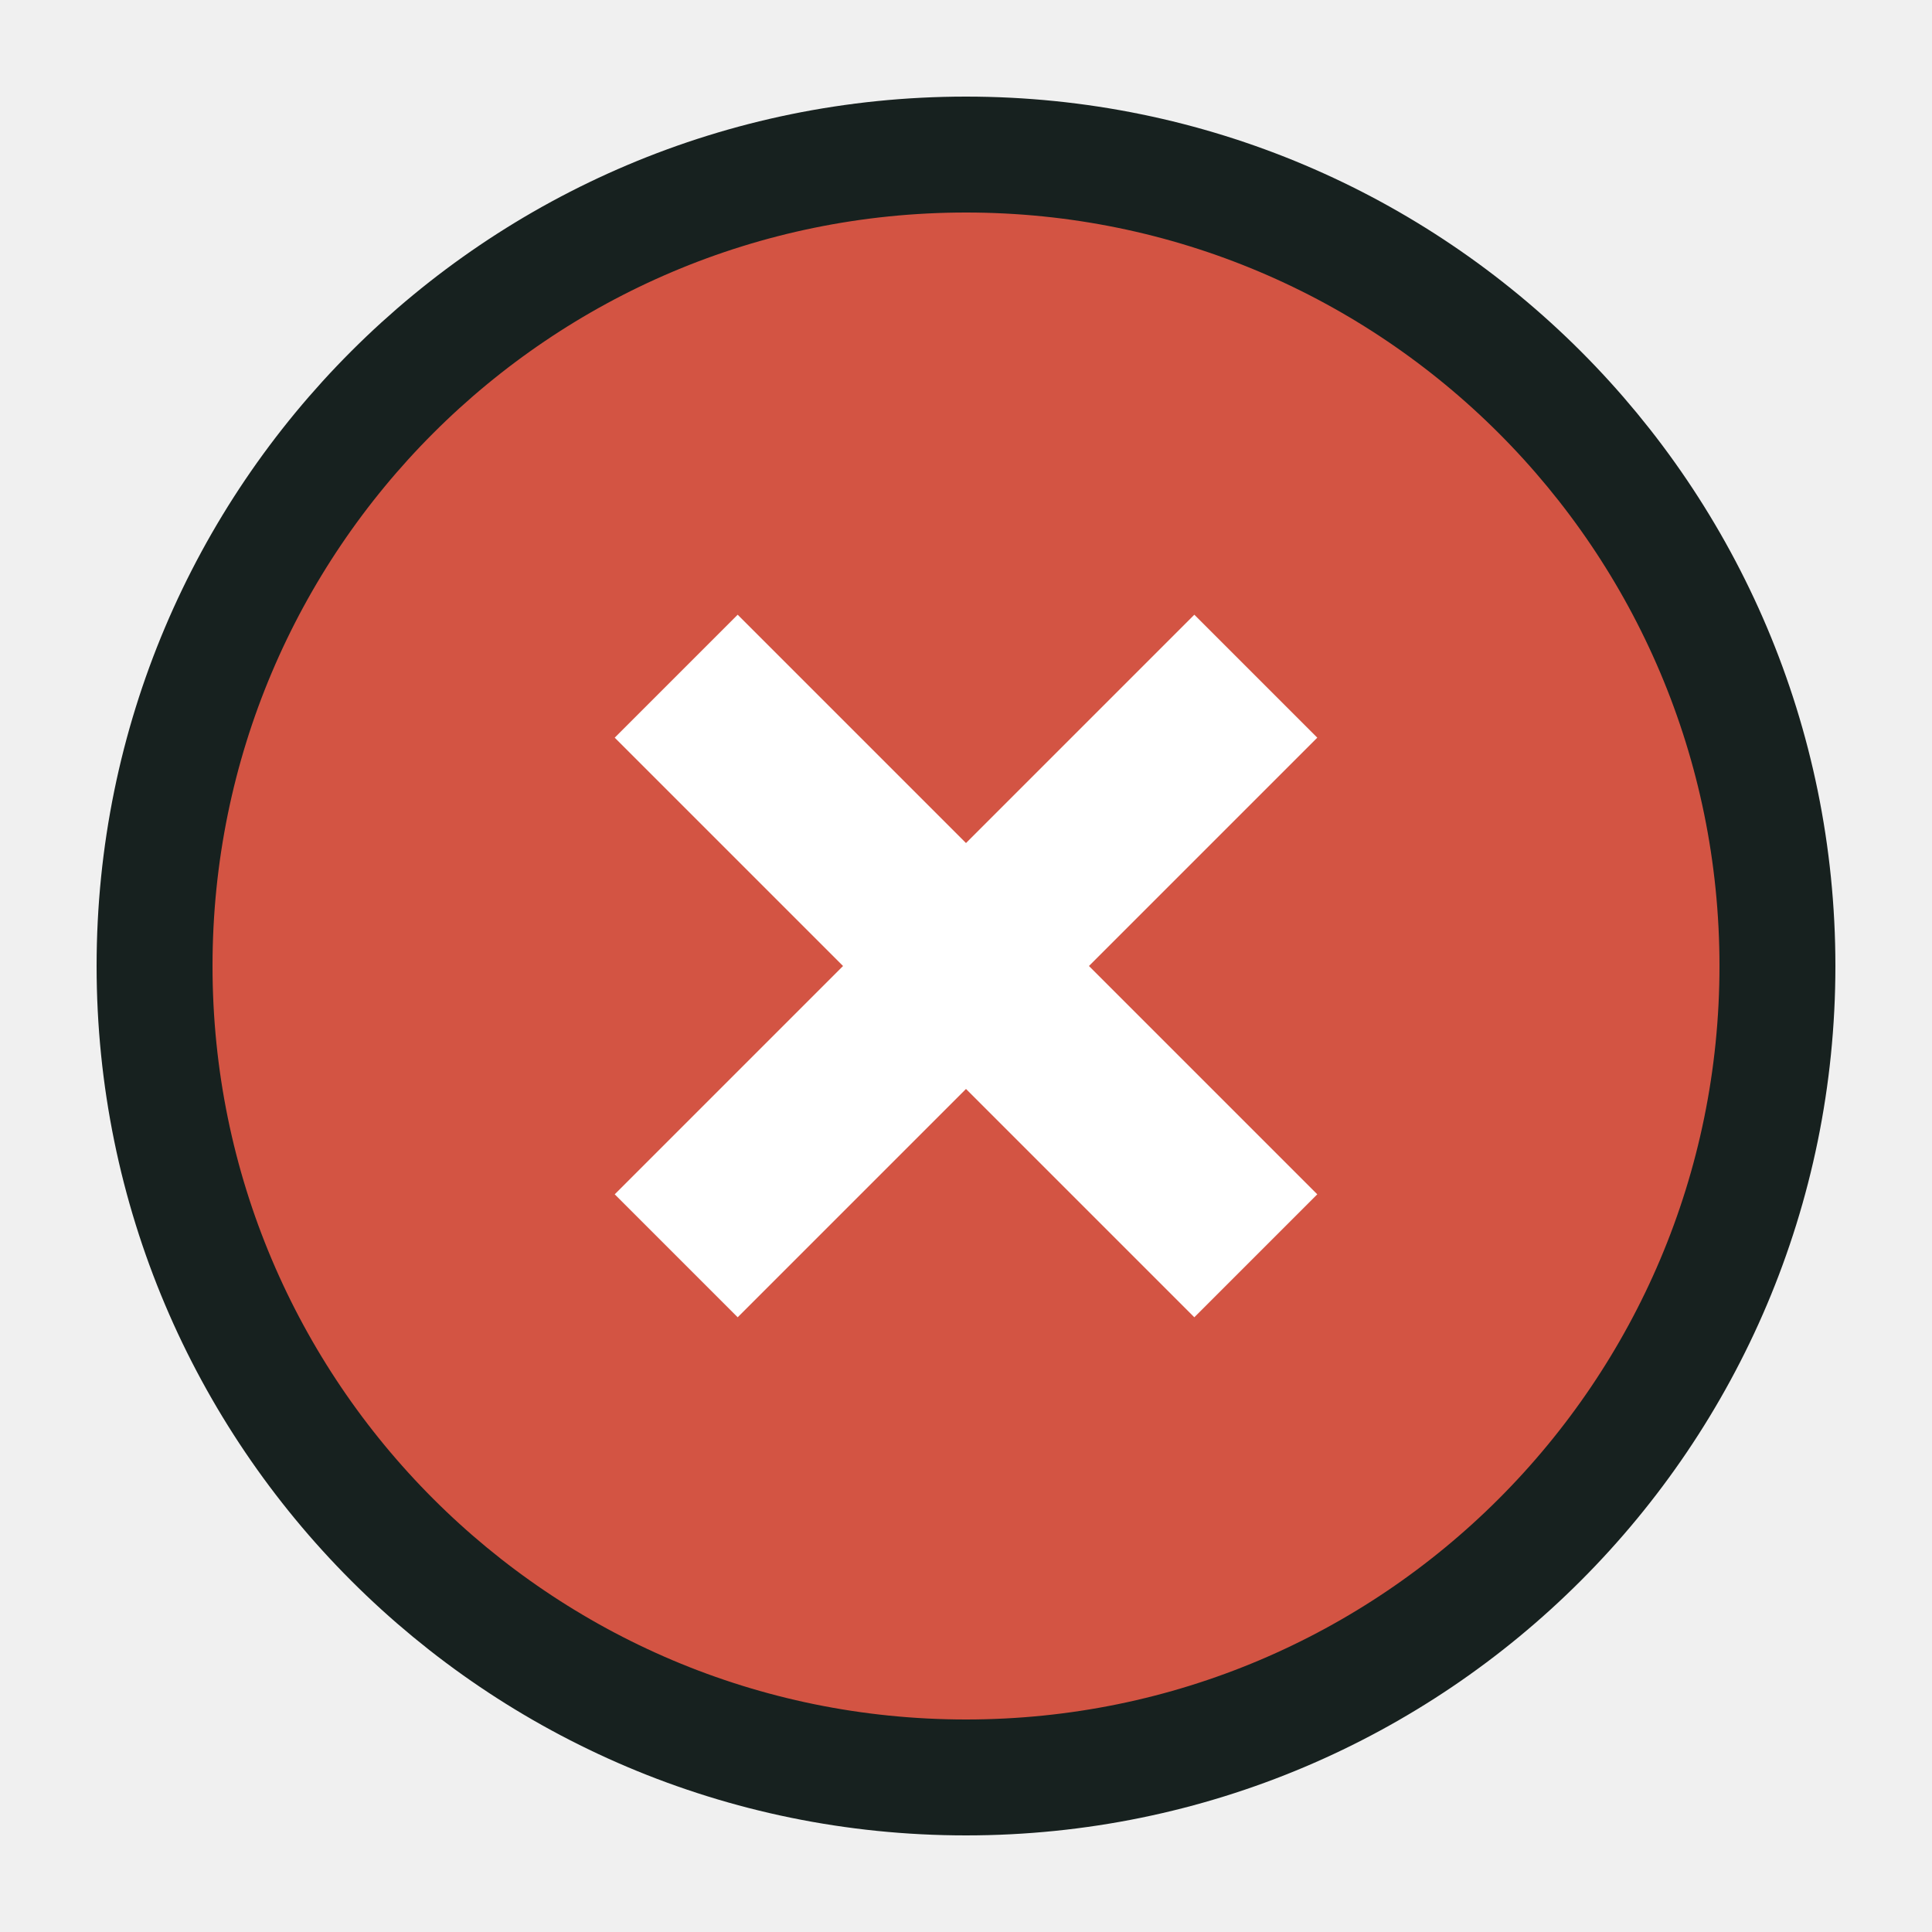
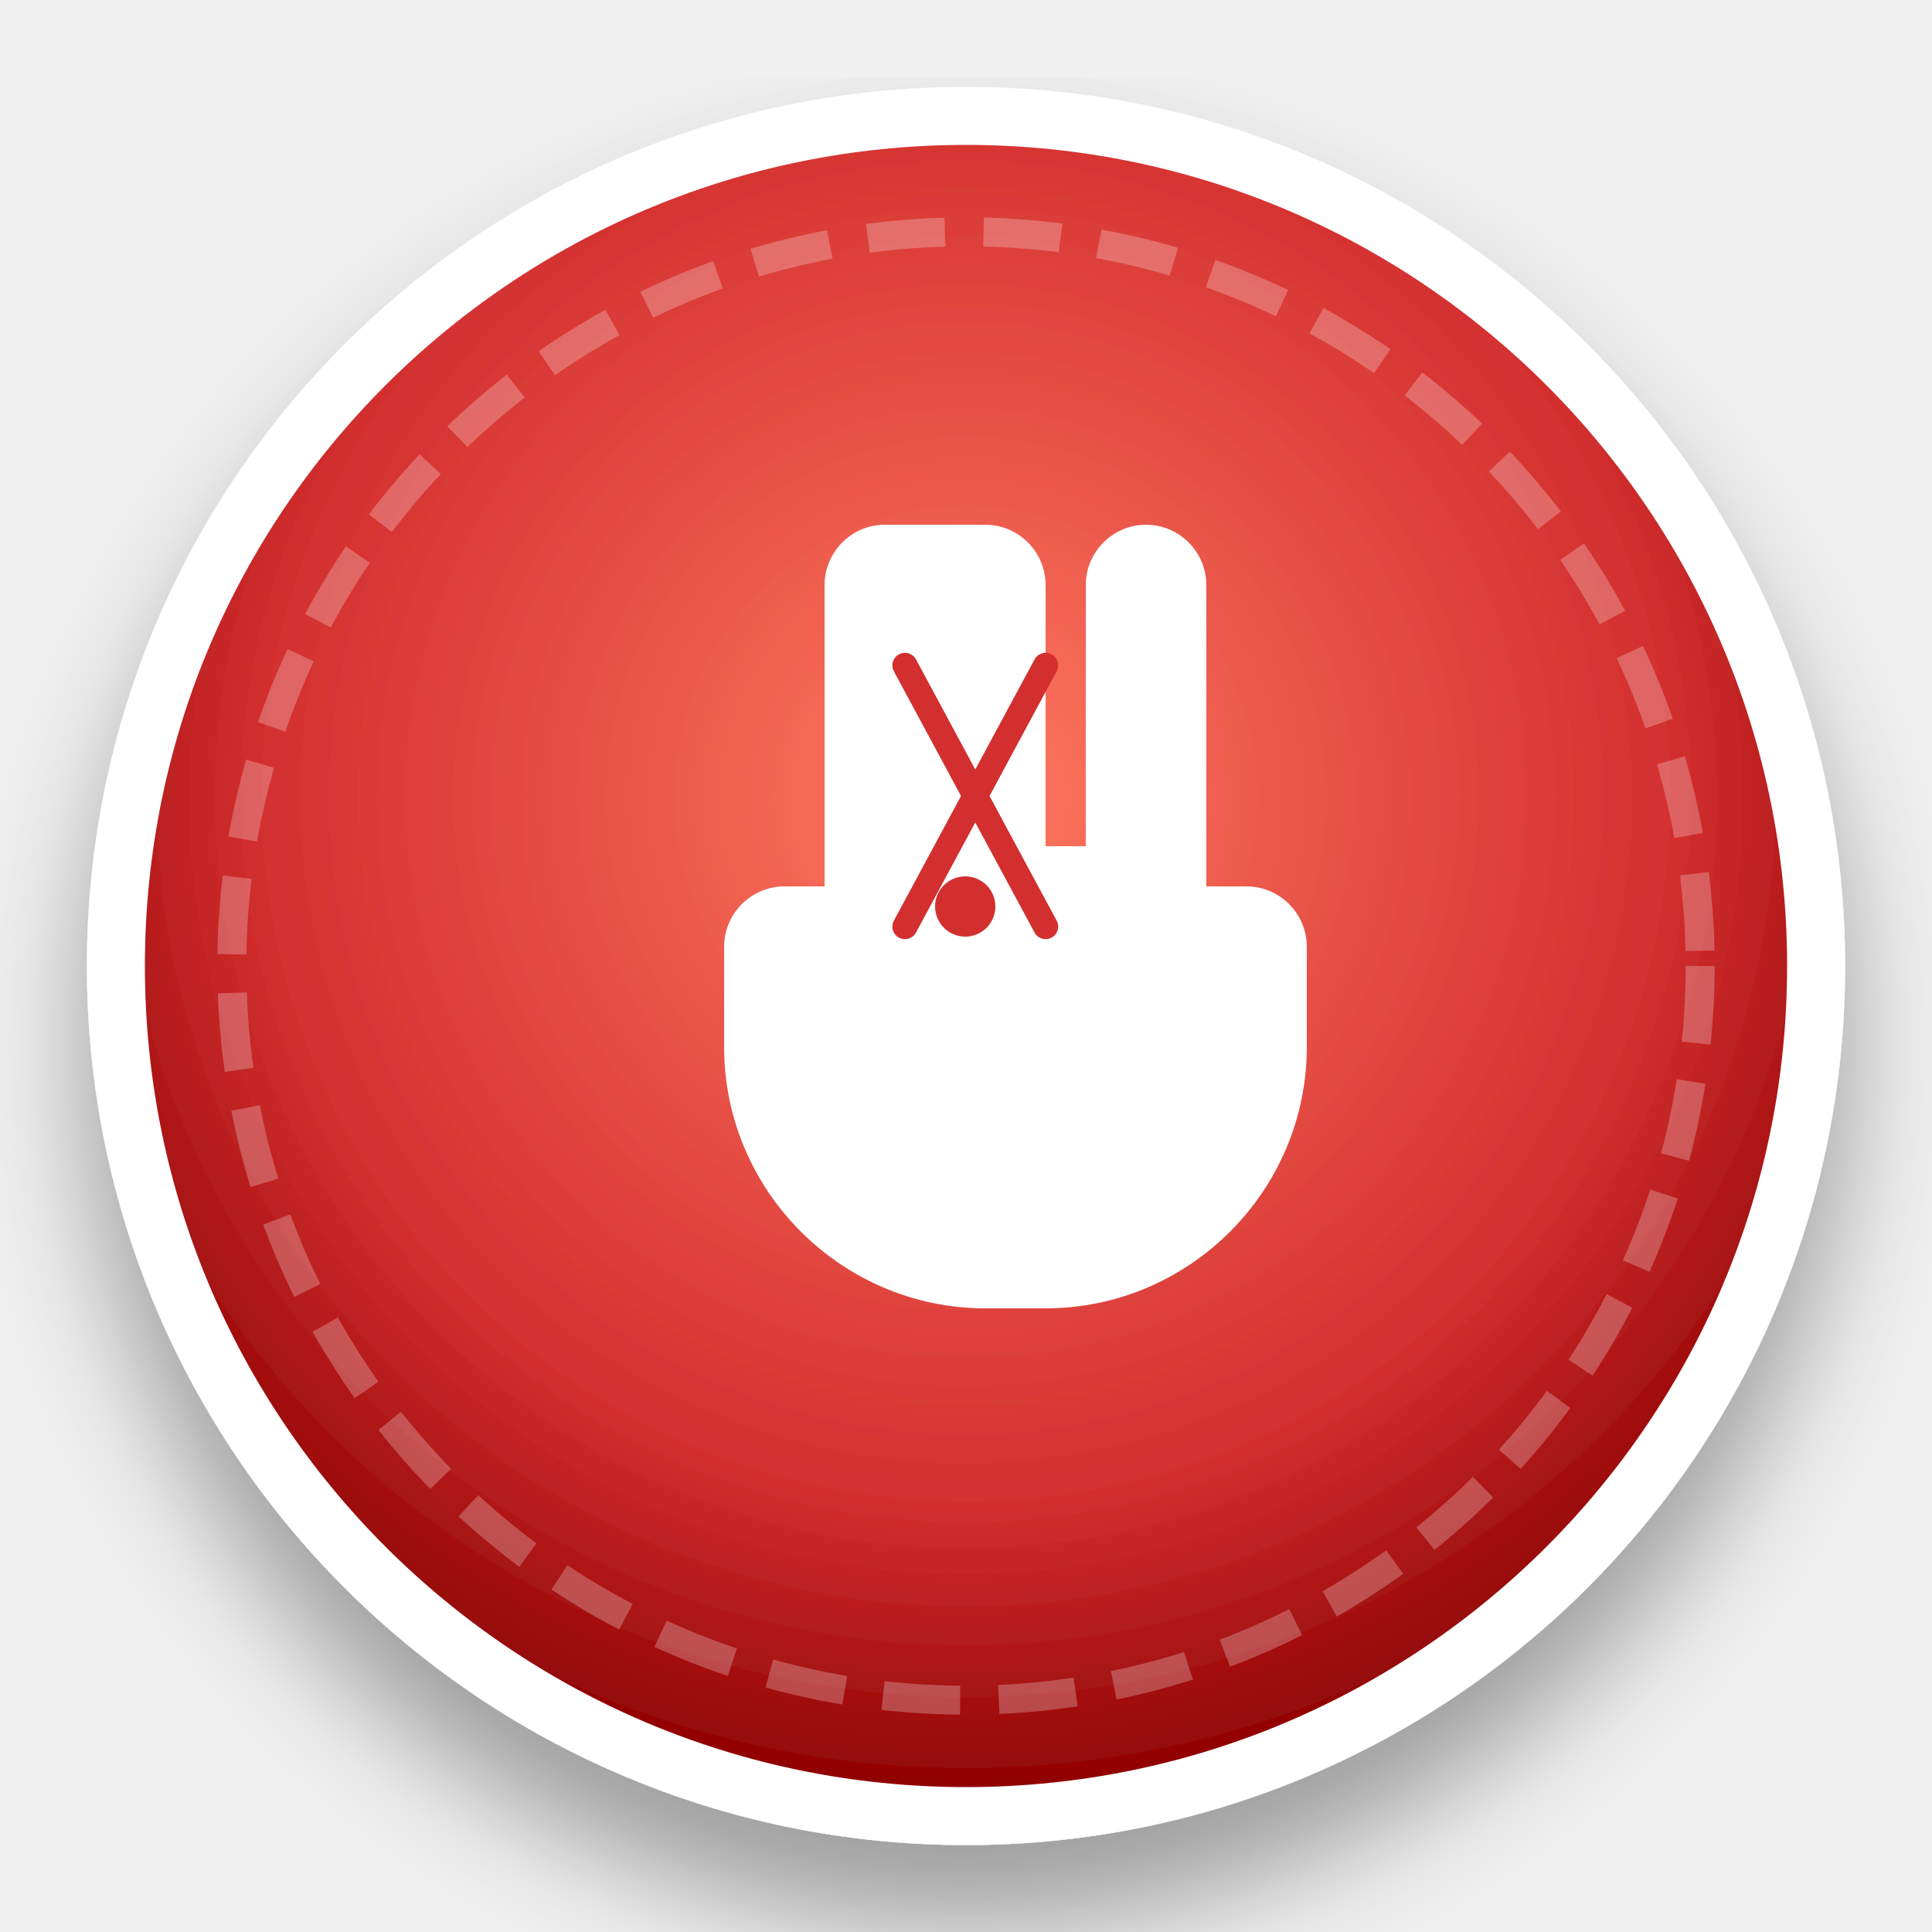
<svg xmlns="http://www.w3.org/2000/svg" viewBox="0 0 100 100">
-   <circle cx="50" cy="50" r="42" fill="#d35443" stroke="#17211f" stroke-width="6" />
-   <path d="m35 35 30 30m0-30L35 65" stroke="white" stroke-width="9" />
+   <defs>
+     <radialGradient id="p1ScissorsGlow" cx="50%" cy="40%" r="60%">
+       <stop offset="0%" stop-color="#ff7961" />
+       <stop offset="70%" stop-color="#d32f2f" />
+       <stop offset="100%" stop-color="#8b0000" />
+     </radialGradient>
+     <filter id="p1Shadow" x="-20%" y="-20%" width="140%" height="140%">
+       <feDropShadow dx="0" dy="4" stdDeviation="3" flood-color="#000" flood-opacity="0.35" />
+     </filter>
+   </defs>
+   <circle cx="50" cy="50" r="44" fill="url(#p1ScissorsGlow)" stroke="#fff" stroke-width="3" filter="url(#p1Shadow)" />
+   <circle cx="50" cy="50" r="38" fill="none" stroke="rgba(255,255,255,0.25)" stroke-width="1.5" stroke-dasharray="4 2" />
+   <g fill="#ffffff" transform="translate(25, 23) scale(0.52)">
+     <path d="M40 8c-3.3 0-6 2.7-6 6v30h-4c-3.3 0-6 2.7-6 6v10c0 14.3 11.7 26 26 26h6c14.3 0 26-11.7 26-26V50c0-3.3-2.7-6-6-6h-4V14c0-3.3-2.7-6-6-6s-6 2.7-6 6v26h-4V14c0-3.3-2.7-6-6-6z" />
+     <circle cx="48" cy="46" r="3" fill="#d32f2f" />
+     <path d="M42 22l14 26m-14 0l14-26" stroke="#d32f2f" stroke-width="2.5" stroke-linecap="round" />
+   </g>
</svg>
